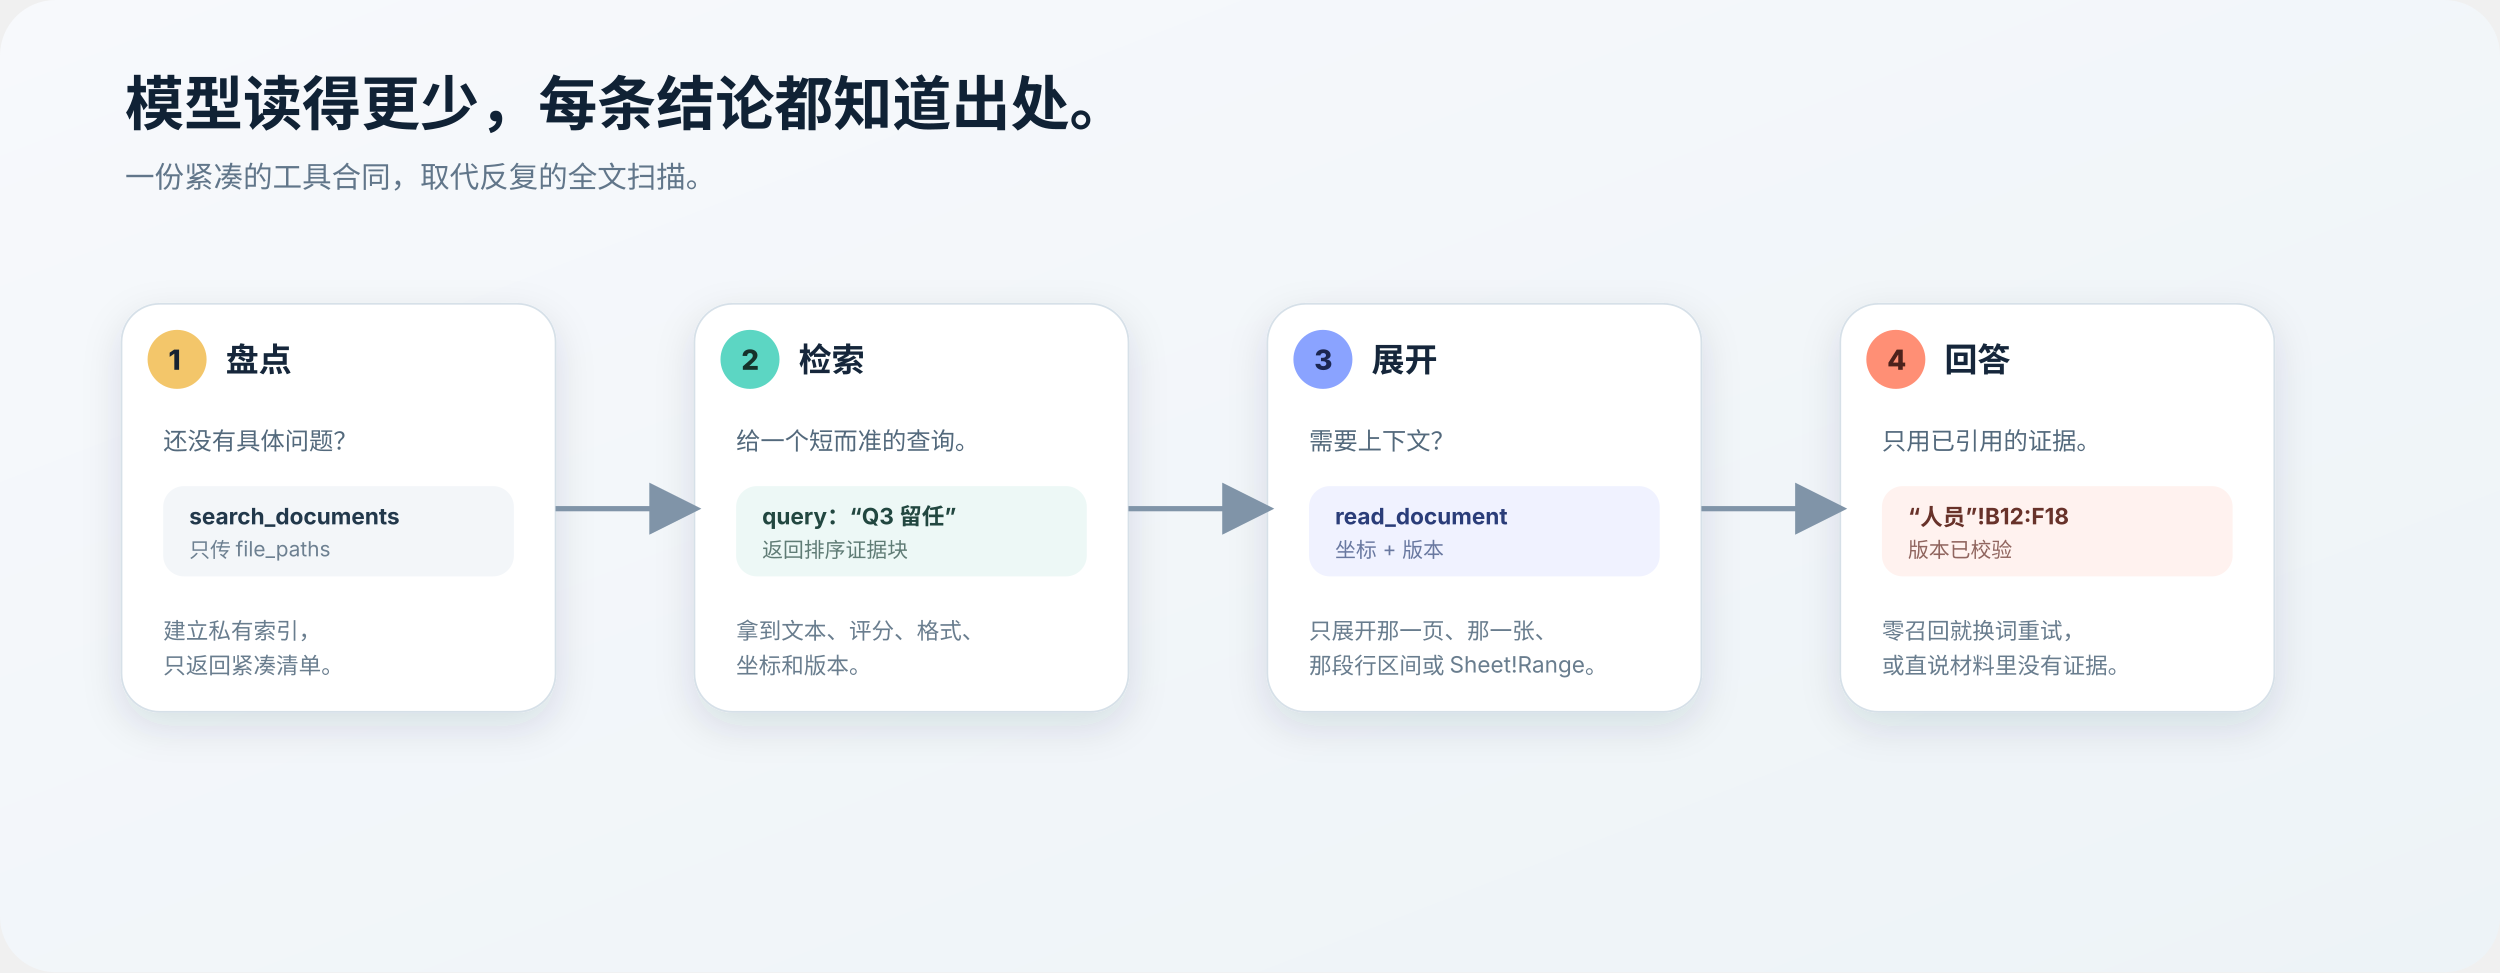
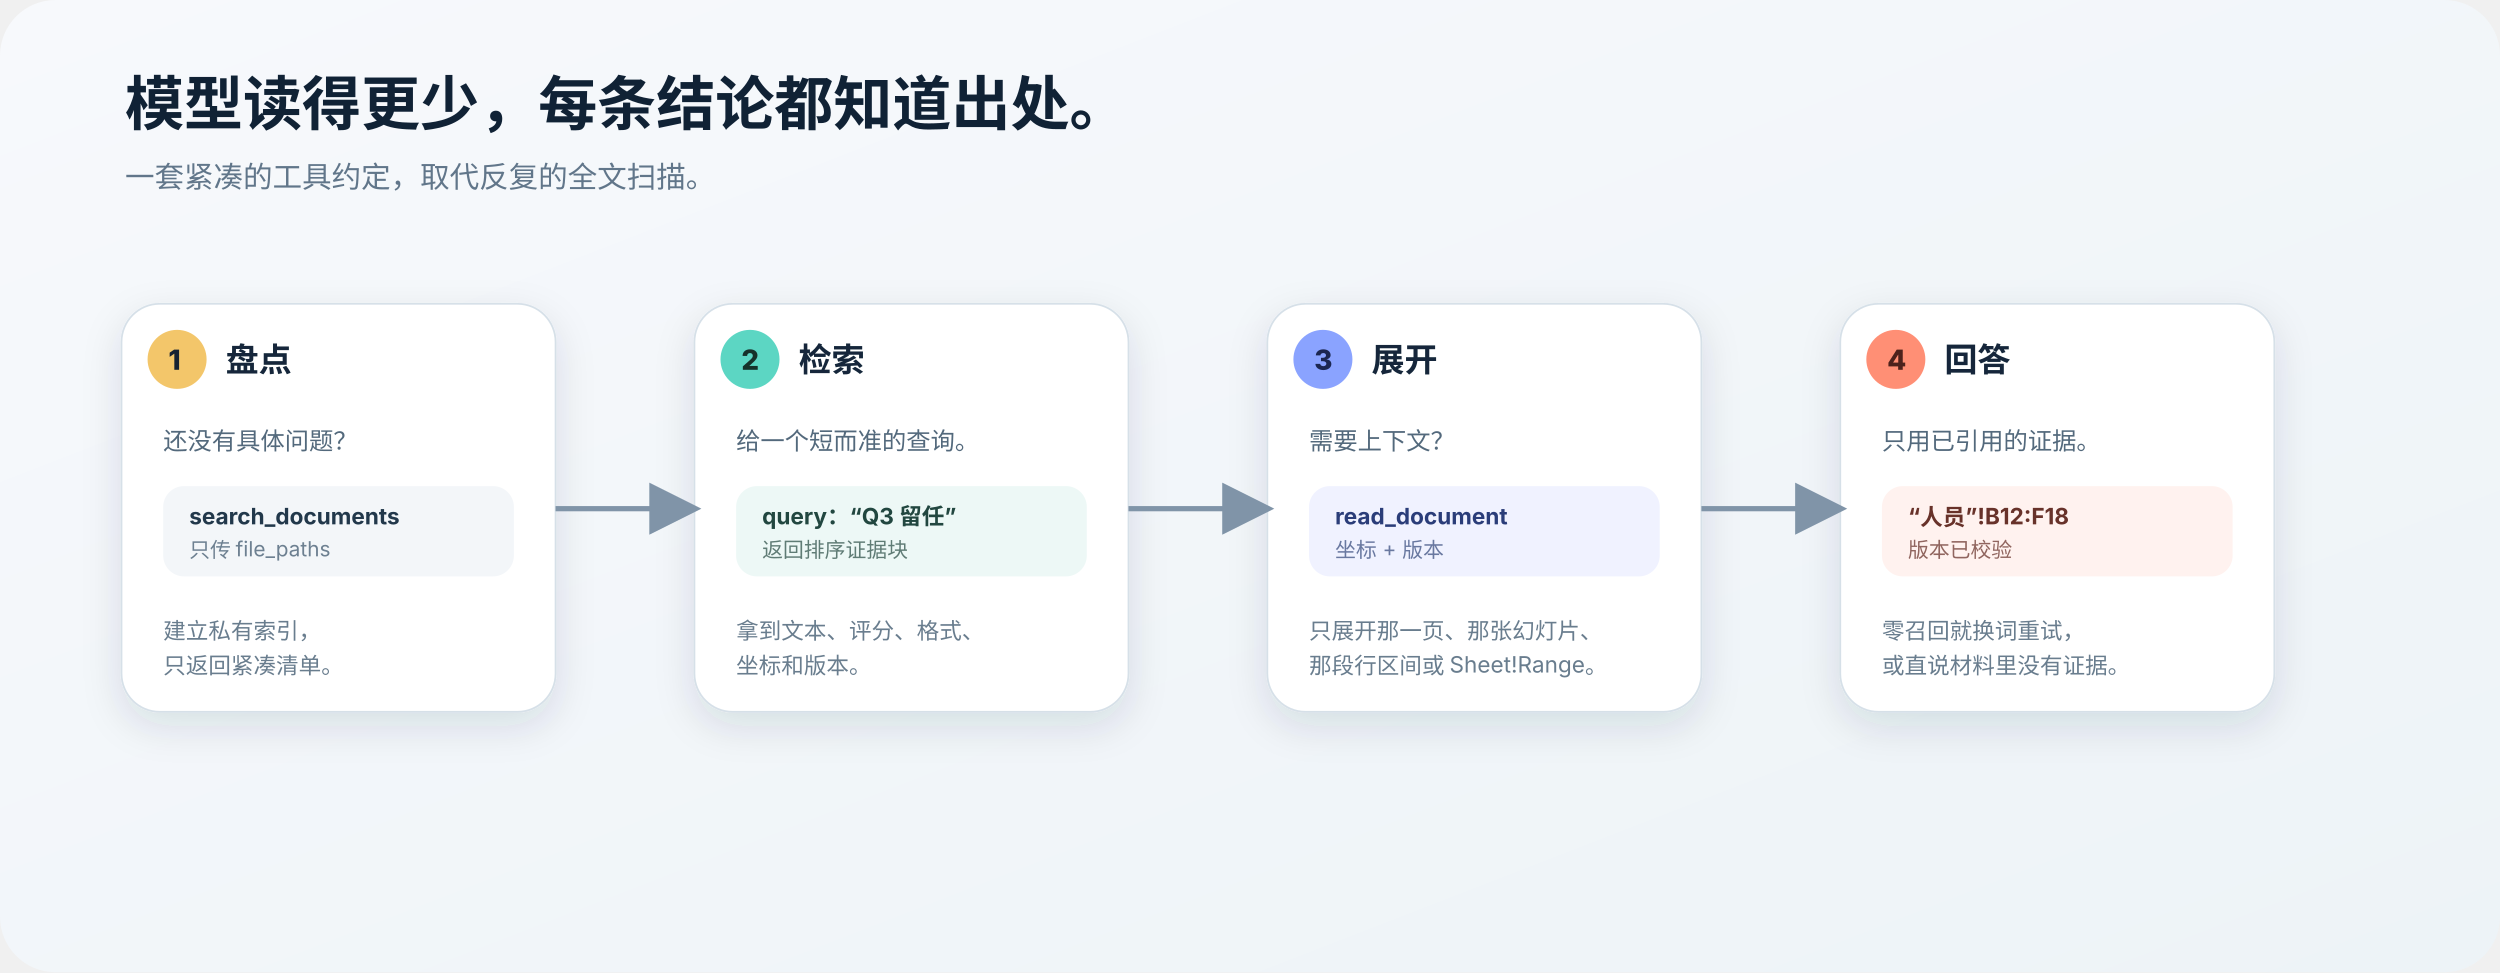
<svg xmlns="http://www.w3.org/2000/svg" width="1440" height="560" viewBox="0 0 1440 560" role="img" aria-labelledby="title desc">
  <defs>
    <linearGradient id="bg" x1="0" y1="0" x2="1" y2="1">
      <stop stop-color="#f7f9fc" />
      <stop offset="1" stop-color="#edf3f7" />
    </linearGradient>
    <marker id="arrow" markerWidth="10" markerHeight="10" refX="8" refY="5" orient="auto">
      <path d="M0 0l10 5-10 5z" fill="#8094a8" />
    </marker>
    <filter id="shadow" x="-20%" y="-20%" width="140%" height="140%">
      <feDropShadow dx="0" dy="8" stdDeviation="11" flood-color="#16324a" flood-opacity=".12" />
    </filter>
  </defs>
  <rect width="1440" height="560" rx="32" fill="url(#bg)" />
  <text x="72" y="72" fill="#102235" font-family="Inter, &quot;PingFang SC&quot;, &quot;Hiragino Sans GB&quot;, &quot;Microsoft YaHei&quot;, &quot;Noto Sans CJK SC&quot;, &quot;Source Han Sans SC&quot;, ui-sans-serif, system-ui, sans-serif" font-size="34" font-weight="760">模型读得更少，每条结论都知道出处。</text>
-   <text x="72" y="108" fill="#61768a" font-family="Inter, &quot;PingFang SC&quot;, &quot;Hiragino Sans GB&quot;, &quot;Microsoft YaHei&quot;, &quot;Noto Sans CJK SC&quot;, &quot;Source Han Sans SC&quot;, ui-sans-serif, system-ui, sans-serif" font-size="17">一份紧凑的工具合同，取代反复的全文扫描。</text>
+   <text x="72" y="108" fill="#61768a" font-family="Inter, &quot;PingFang SC&quot;, &quot;Hiragino Sans GB&quot;, &quot;Microsoft YaHei&quot;, &quot;Noto Sans CJK SC&quot;, &quot;Source Han Sans SC&quot;, ui-sans-serif, system-ui, sans-serif" font-size="17">一套紧凑的工具约定，取代反复的全文扫描。</text>
  <g transform="translate(70 175)" font-family="Inter, &quot;PingFang SC&quot;, &quot;Hiragino Sans GB&quot;, &quot;Microsoft YaHei&quot;, &quot;Noto Sans CJK SC&quot;, &quot;Source Han Sans SC&quot;, ui-sans-serif, system-ui, sans-serif" filter="url(#shadow)">
    <g>
      <rect width="250" height="235" rx="22" fill="#ffffff" stroke="#d6e0e8" />
      <circle cx="32" cy="32" r="17" fill="#f3c66b" />
      <text x="27" y="38" fill="#182331" font-size="16" font-weight="800">1</text>
      <text x="60" y="39" fill="#14283a" font-size="19" font-weight="700">盘点</text>
      <text x="24" y="84" fill="#53697c" font-size="14">还没有具体问题？</text>
      <rect x="24" y="105" width="202" height="52" rx="12" fill="#f3f6f9" />
      <text x="39" y="127" fill="#21384b" font-size="13" font-weight="700">search_documents</text>
      <text x="39" y="146" fill="#6d8091" font-size="12">只传 file_paths</text>
      <text x="24" y="193" fill="#697d8e" font-size="13">建立私有索引，</text>
      <text x="24" y="213" fill="#697d8e" font-size="13">只返回紧凑清单。</text>
    </g>
    <g transform="translate(330)">
      <rect width="250" height="235" rx="22" fill="#ffffff" stroke="#d6e0e8" />
      <circle cx="32" cy="32" r="17" fill="#5bd6c3" />
      <text x="27" y="38" fill="#17302c" font-size="16" font-weight="800">2</text>
      <text x="60" y="39" fill="#14283a" font-size="19" font-weight="700">检索</text>
      <text x="24" y="84" fill="#53697c" font-size="14">给一个短而准的查询。</text>
      <rect x="24" y="105" width="202" height="52" rx="12" fill="#edf8f6" />
      <text x="39" y="127" fill="#20463f" font-size="13" font-weight="700">query：“Q3 留任”</text>
      <text x="39" y="146" fill="#5f7b75" font-size="12">返回排序证据块</text>
      <text x="24" y="193" fill="#697d8e" font-size="13">拿到文本、评分、格式、</text>
      <text x="24" y="213" fill="#697d8e" font-size="13">坐标和版本。</text>
    </g>
    <g transform="translate(660)">
      <rect width="250" height="235" rx="22" fill="#ffffff" stroke="#d6e0e8" />
      <circle cx="32" cy="32" r="17" fill="#8aa3ff" />
      <text x="27" y="38" fill="#1d2851" font-size="16" font-weight="800">3</text>
      <text x="60" y="39" fill="#14283a" font-size="19" font-weight="700">展开</text>
      <text x="24" y="84" fill="#53697c" font-size="14">需要上下文？</text>
      <rect x="24" y="105" width="202" height="52" rx="12" fill="#f0f2ff" />
      <text x="39" y="127" fill="#2b3d79" font-size="13" font-weight="700">read_document</text>
      <text x="39" y="146" fill="#6978a0" font-size="12">坐标 + 版本</text>
-       <text x="24" y="193" fill="#697d8e" font-size="13">只展开那一页、那一张、</text>
+       <text x="24" y="193" fill="#697d8e" font-size="13">只展开那一页、那张幻灯片、</text>
      <text x="24" y="213" fill="#697d8e" font-size="13">那段行区间或 Sheet!Range。</text>
    </g>
    <g transform="translate(990)">
      <rect width="250" height="235" rx="22" fill="#ffffff" stroke="#d6e0e8" />
      <circle cx="32" cy="32" r="17" fill="#ff8f75" />
      <text x="27" y="38" fill="#4d201a" font-size="16" font-weight="800">4</text>
      <text x="60" y="39" fill="#14283a" font-size="19" font-weight="700">回答</text>
      <text x="24" y="84" fill="#53697c" font-size="14">只用已引用的证据。</text>
      <rect x="24" y="105" width="202" height="52" rx="12" fill="#fff2ef" />
      <text x="39" y="127" fill="#673129" font-size="13" font-weight="700">“人员”!B12:F18</text>
      <text x="39" y="146" fill="#90655e" font-size="12">版本已校验</text>
      <text x="24" y="193" fill="#697d8e" font-size="13">零召回就换词重试，</text>
      <text x="24" y="213" fill="#697d8e" font-size="13">或直说材料里没有证据。</text>
    </g>
  </g>
  <path d="M320 293h78" stroke="#8094a8" stroke-width="3" marker-end="url(#arrow)" />
  <path d="M650 293h78" stroke="#8094a8" stroke-width="3" marker-end="url(#arrow)" />
  <path d="M980 293h78" stroke="#8094a8" stroke-width="3" marker-end="url(#arrow)" />
</svg>
